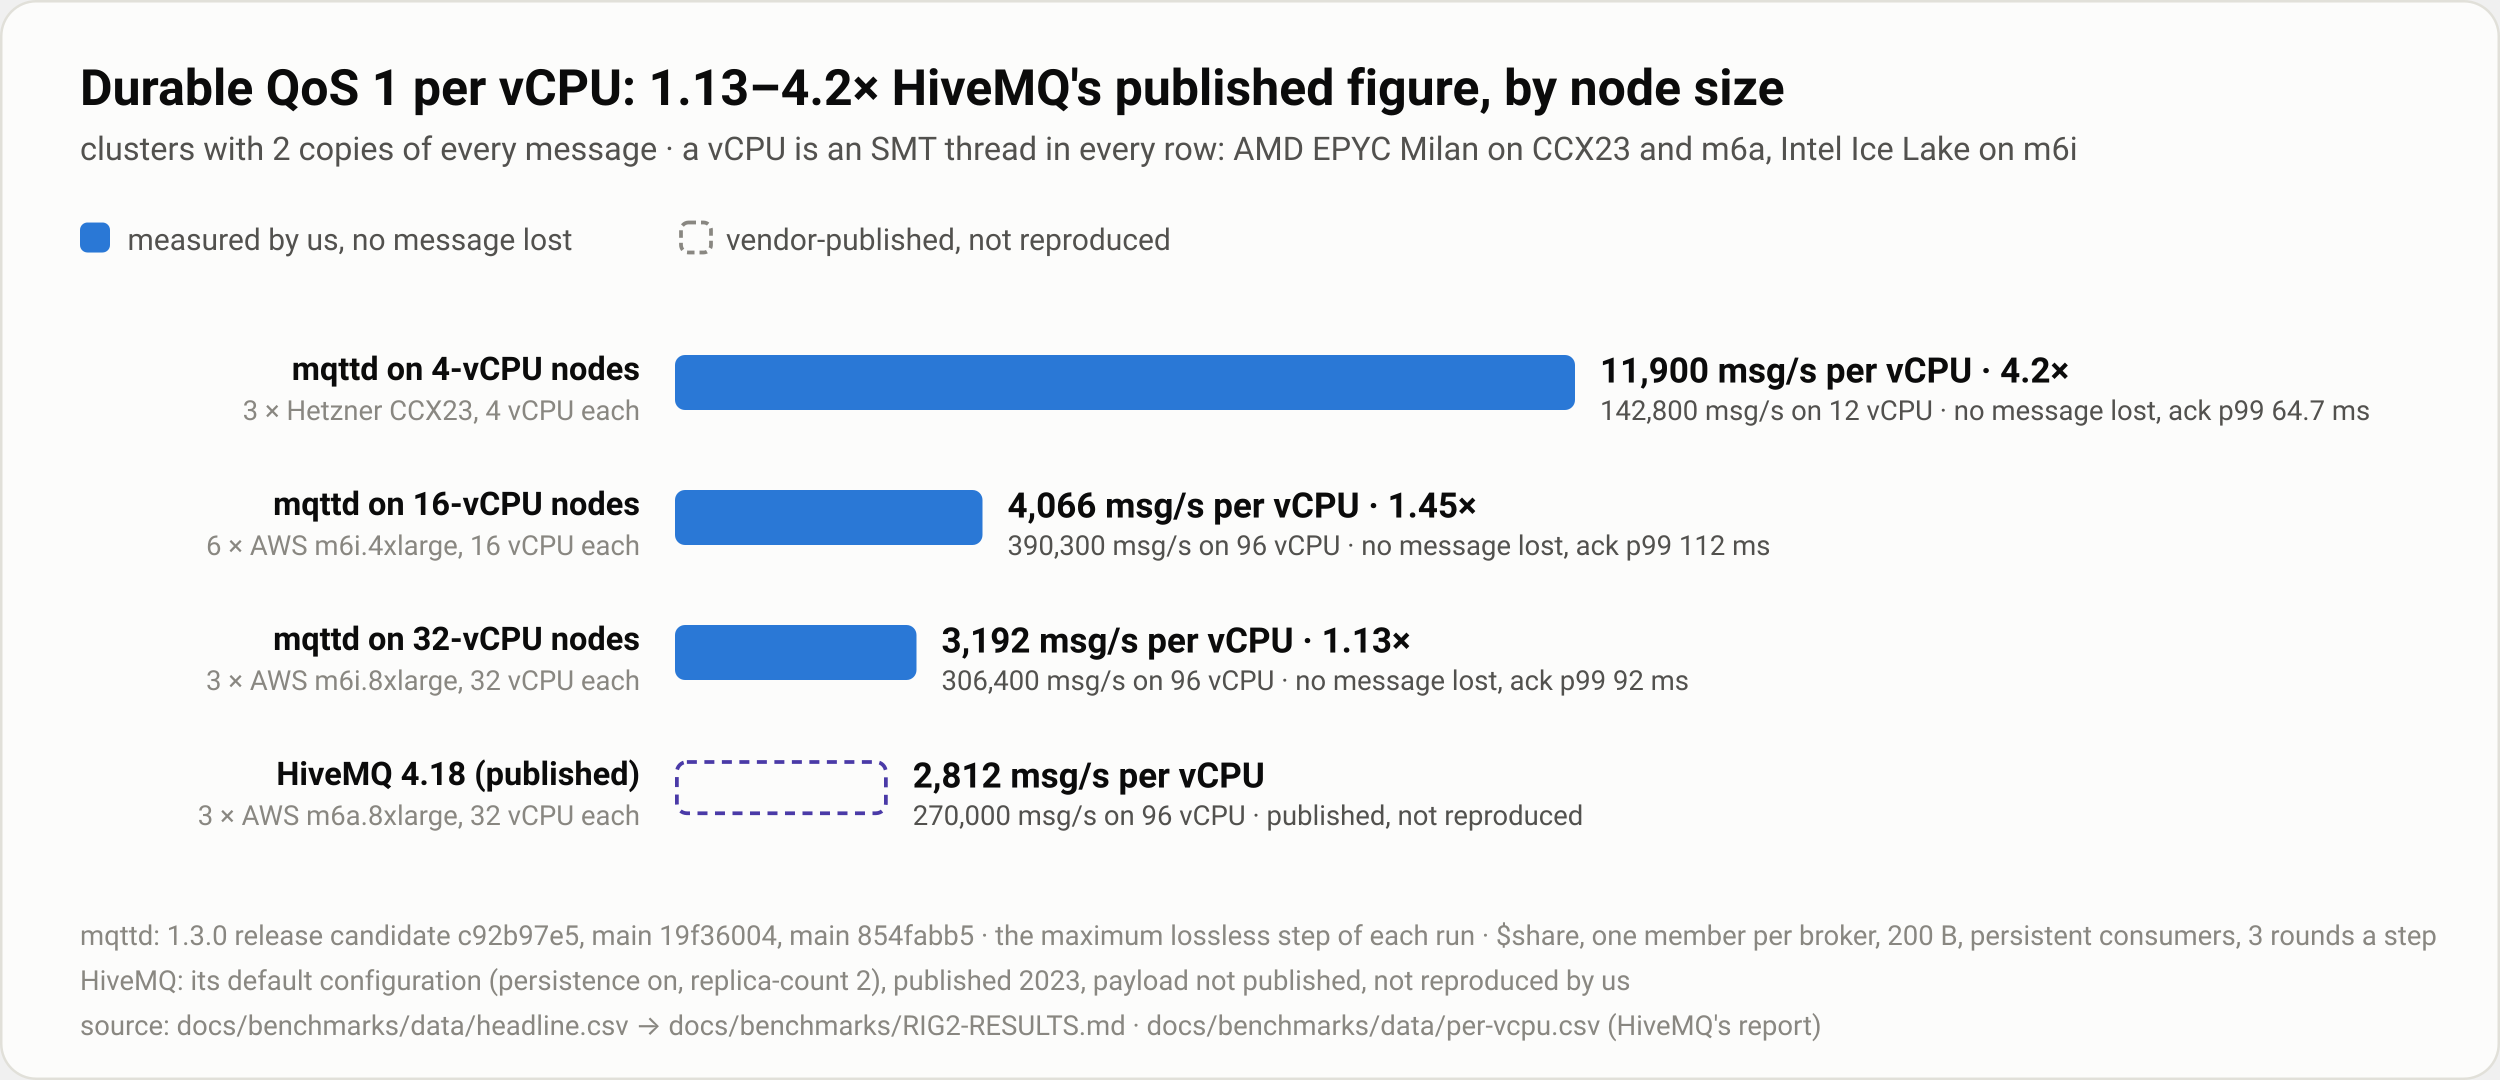
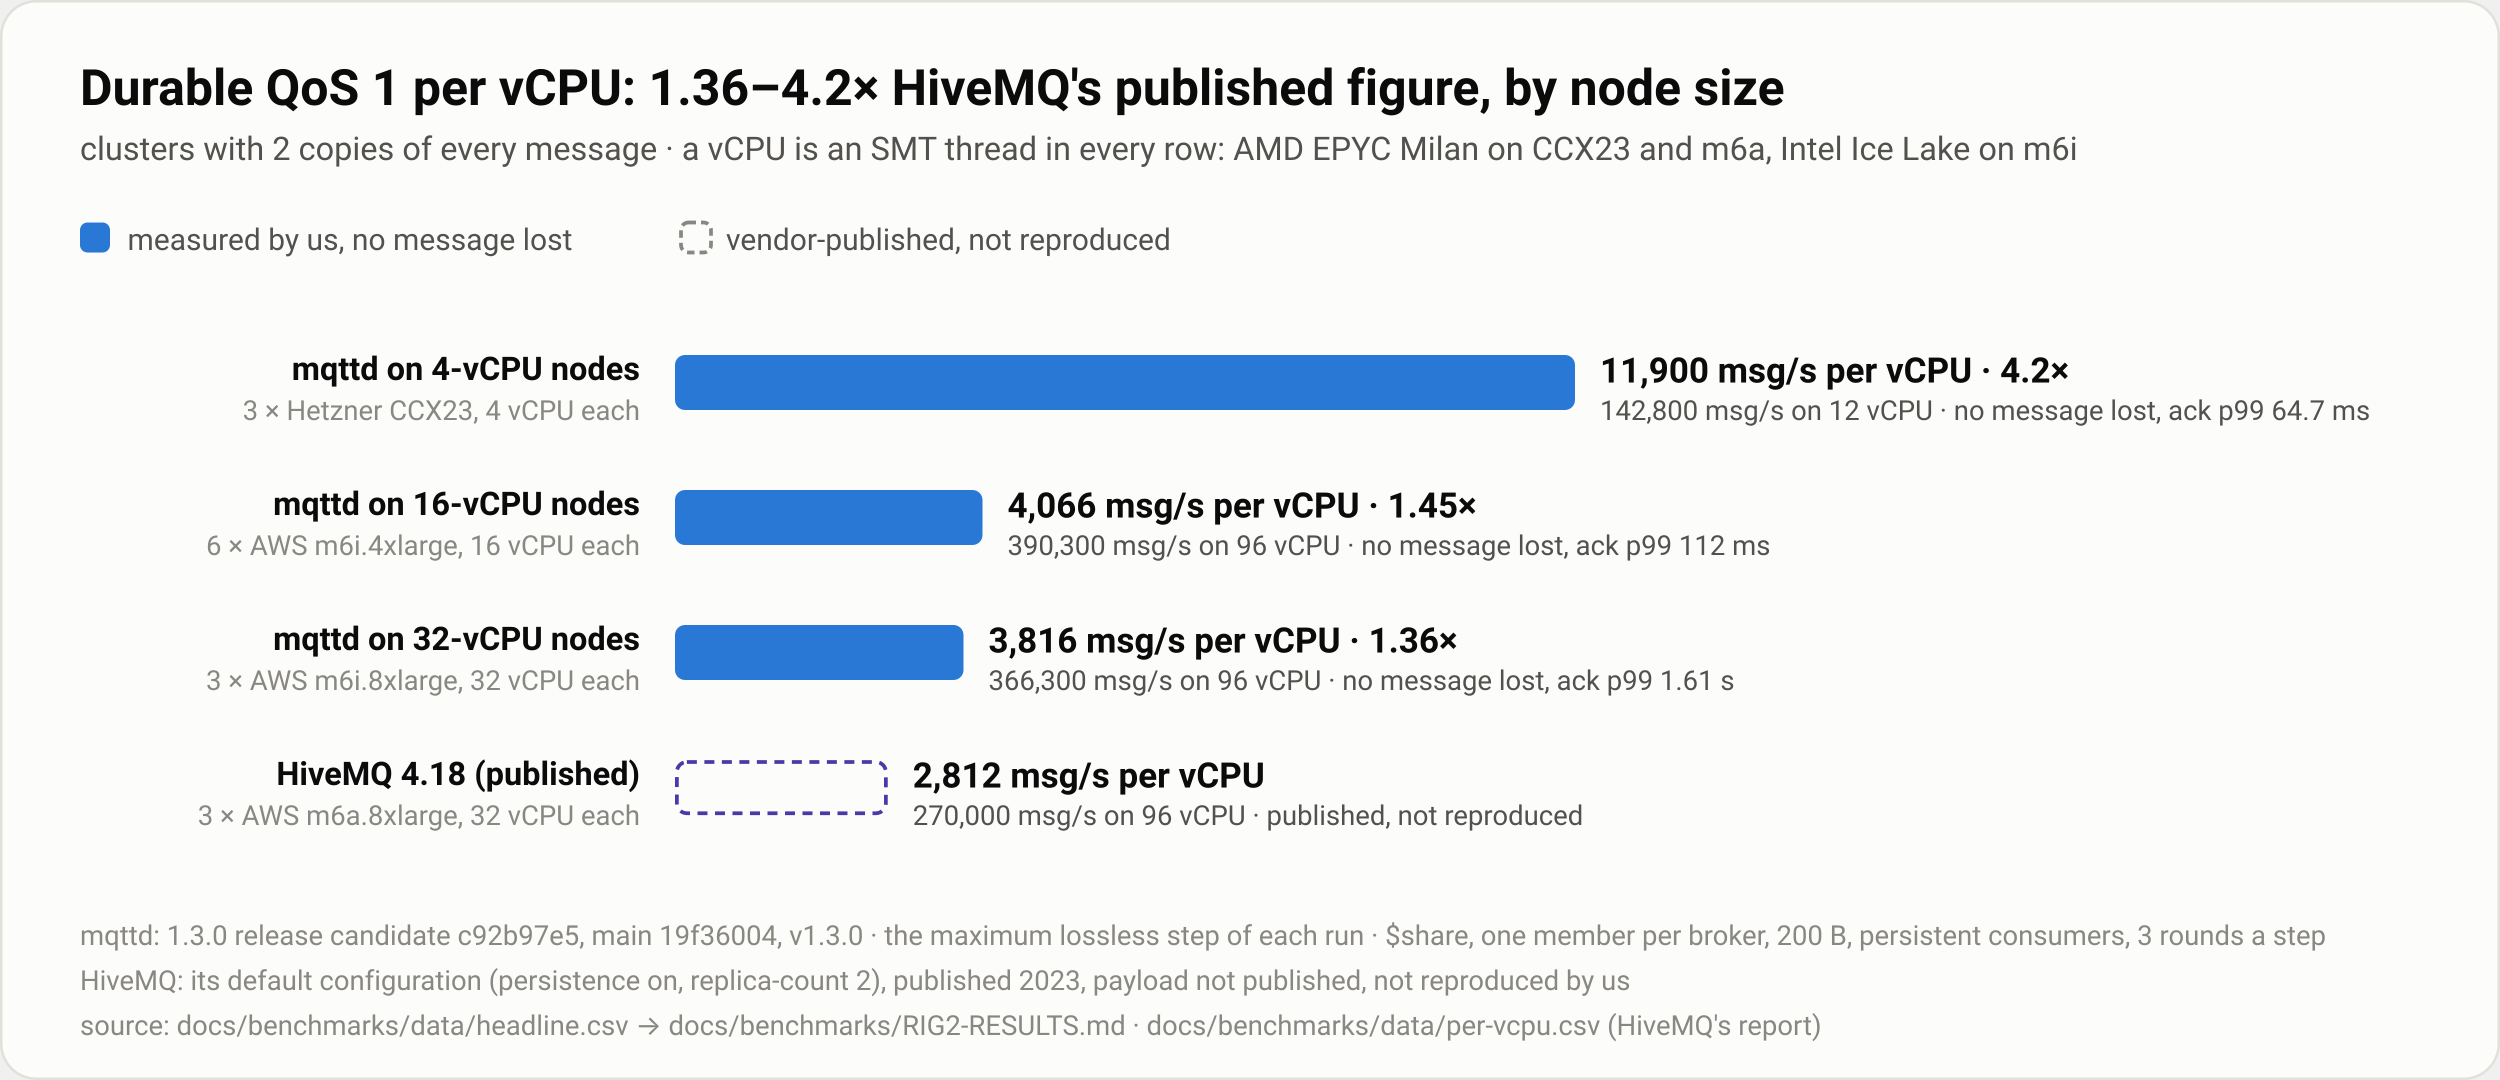
<svg xmlns="http://www.w3.org/2000/svg" viewBox="0 0 1000 432" width="1000" height="432" role="img" aria-labelledby="t d">
  <style>text{font-family:system-ui,-apple-system,"Segoe UI",Roboto,sans-serif;font-kerning:normal}.num{font-variant-numeric:tabular-nums}.f-surface{fill:#fcfcfb}.k-surface{stroke:#fcfcfb}.f-border{fill:#e1e0d9}.k-border{stroke:#e1e0d9}.f-ink{fill:#0b0b0b}.k-ink{stroke:#0b0b0b}.f-ink2{fill:#52514e}.k-ink2{stroke:#52514e}.f-muted{fill:#898781}.k-muted{stroke:#898781}.f-grid{fill:#eceae4}.k-grid{stroke:#eceae4}.f-axis{fill:#c3c2b7}.k-axis{stroke:#c3c2b7}.f-good{fill:#0ca30c}.k-good{stroke:#0ca30c}.f-warn{fill:#fab219}.k-warn{stroke:#fab219}.f-crit{fill:#d03b3b}.k-crit{stroke:#d03b3b}.f-ghost{fill:#898781}.k-ghost{stroke:#898781}.f-s1{fill:#2a78d6}.k-s1{stroke:#2a78d6}.f-s2{fill:#eb6834}.k-s2{stroke:#eb6834}.f-s3{fill:#1baf7a}.k-s3{stroke:#1baf7a}.f-s4{fill:#4a3aa7}.k-s4{stroke:#4a3aa7}@media (prefers-color-scheme:dark){.f-surface{fill:#1a1a19}.k-surface{stroke:#1a1a19}.f-border{fill:#2c2c2a}.k-border{stroke:#2c2c2a}.f-ink{fill:#ffffff}.k-ink{stroke:#ffffff}.f-ink2{fill:#c3c2b7}.k-ink2{stroke:#c3c2b7}.f-muted{fill:#898781}.k-muted{stroke:#898781}.f-grid{fill:#262624}.k-grid{stroke:#262624}.f-axis{fill:#383835}.k-axis{stroke:#383835}.f-good{fill:#0ca30c}.k-good{stroke:#0ca30c}.f-warn{fill:#fab219}.k-warn{stroke:#fab219}.f-crit{fill:#d03b3b}.k-crit{stroke:#d03b3b}.f-ghost{fill:#6f6e69}.k-ghost{stroke:#6f6e69}.f-s1{fill:#3987e5}.k-s1{stroke:#3987e5}.f-s2{fill:#d95926}.k-s2{stroke:#d95926}.f-s3{fill:#199e70}.k-s3{stroke:#199e70}.f-s4{fill:#9085e9}.k-s4{stroke:#9085e9}}</style>
  <rect x="0.5" y="0.5" width="999" height="431" rx="14" class="f-surface k-border" />
-   <text x="32" y="42" font-size="20" font-weight="650" class="f-ink">Durable QoS 1 per vCPU: 1.13–4.2× HiveMQ's published figure, by node size</text>
+   <text x="32" y="42" font-size="20" font-weight="650" class="f-ink">Durable QoS 1 per vCPU: 1.36–4.2× HiveMQ's published figure, by node size</text>
  <text x="32" y="64" font-size="13" class="f-ink2">clusters with 2 copies of every message · a vCPU is an SMT thread in every row: AMD EPYC Milan on CCX23 and m6a, Intel Ice Lake on m6i</text>
  <rect x="32.0" y="89.0" width="12" height="12" rx="3" class="f-s1" />
  <text x="51.0" y="100.0" font-size="12" text-anchor="start" class="f-ink2">measured by us, no message lost</text>
  <rect x="272.4" y="89.0" width="12" height="12" rx="3" fill="none" class="k-ghost" stroke-width="1.5" stroke-dasharray="3 2" />
  <text x="290.4" y="100.0" font-size="12" text-anchor="start" class="f-ink2">vendor-published, not reproduced</text>
  <text x="256.0" y="152.0" font-size="13" font-weight="600" text-anchor="end" class="f-ink">mqttd on 4-vCPU nodes</text>
  <text x="256.0" y="168.0" font-size="11" text-anchor="end" class="f-muted">3 × Hetzner CCX23, 4 vCPU each</text>
  <rect x="270" y="142.0" width="360.0" height="22" rx="4" class="f-s1" />
  <text x="640.0" y="153.0" font-size="14" font-weight="650" text-anchor="start" class="f-ink num">11,900 msg/s per vCPU · 4.2×</text>
  <text x="640.0" y="168.0" font-size="11" text-anchor="start" class="f-ink2 num">142,800 msg/s on 12 vCPU · no message lost, ack p99 64.7 ms</text>
  <text x="256.0" y="206.0" font-size="13" font-weight="600" text-anchor="end" class="f-ink">mqttd on 16-vCPU nodes</text>
  <text x="256.0" y="222.0" font-size="11" text-anchor="end" class="f-muted">6 × AWS m6i.4xlarge, 16 vCPU each</text>
  <rect x="270" y="196.0" width="123.0" height="22" rx="4" class="f-s1" />
  <text x="403.0" y="207.0" font-size="14" font-weight="650" text-anchor="start" class="f-ink num">4,066 msg/s per vCPU · 1.45×</text>
  <text x="403.0" y="222.0" font-size="11" text-anchor="start" class="f-ink2 num">390,300 msg/s on 96 vCPU · no message lost, ack p99 112 ms</text>
  <text x="256.0" y="260.0" font-size="13" font-weight="600" text-anchor="end" class="f-ink">mqttd on 32-vCPU nodes</text>
  <text x="256.0" y="276.0" font-size="11" text-anchor="end" class="f-muted">3 × AWS m6i.8xlarge, 32 vCPU each</text>
-   <rect x="270" y="250.0" width="96.6" height="22" rx="4" class="f-s1" />
-   <text x="376.6" y="261.0" font-size="14" font-weight="650" text-anchor="start" class="f-ink num">3,192 msg/s per vCPU · 1.13×</text>
-   <text x="376.6" y="276.0" font-size="11" text-anchor="start" class="f-ink2 num">306,400 msg/s on 96 vCPU · no message lost, ack p99 92 ms</text>
+   <rect x="270" y="250.0" width="115.4" height="22" rx="4" class="f-s1" />
+   <text x="395.4" y="261.0" font-size="14" font-weight="650" text-anchor="start" class="f-ink num">3,816 msg/s per vCPU · 1.36×</text>
+   <text x="395.4" y="276.0" font-size="11" text-anchor="start" class="f-ink2 num">366,300 msg/s on 96 vCPU · no message lost, ack p99 1.61 s</text>
  <text x="256.0" y="314.0" font-size="13" font-weight="600" text-anchor="end" class="f-ink">HiveMQ 4.18 (published)</text>
  <text x="256.0" y="330.0" font-size="11" text-anchor="end" class="f-muted">3 × AWS m6a.8xlarge, 32 vCPU each</text>
  <rect x="270.75" y="304.8" width="83.6" height="20.5" rx="4" fill="none" class="k-s4" stroke-width="1.5" stroke-dasharray="4 3" />
  <text x="365.1" y="315.0" font-size="14" font-weight="650" text-anchor="start" class="f-ink num">2,812 msg/s per vCPU</text>
  <text x="365.1" y="330.0" font-size="11" text-anchor="start" class="f-ink2 num">270,000 msg/s on 96 vCPU · published, not reproduced</text>
-   <text x="32.0" y="378.0" font-size="11" text-anchor="start" class="f-muted">mqttd: 1.3.0 release candidate c92b97e5, main 19f36004, main 854fabb5 · the maximum lossless step of each run · $share, one member per broker, 200 B, persistent consumers, 3 rounds a step</text>
+   <text x="32.0" y="378.0" font-size="11" text-anchor="start" class="f-muted">mqttd: 1.3.0 release candidate c92b97e5, main 19f36004, v1.3.0 · the maximum lossless step of each run · $share, one member per broker, 200 B, persistent consumers, 3 rounds a step</text>
  <text x="32.0" y="396.0" font-size="11" text-anchor="start" class="f-muted">HiveMQ: its default configuration (persistence on, replica-count 2), published 2023, payload not published, not reproduced by us</text>
  <text x="32.0" y="414.0" font-size="11" text-anchor="start" class="f-muted">source: docs/benchmarks/data/headline.csv → docs/benchmarks/RIG2-RESULTS.md · docs/benchmarks/data/per-vcpu.csv (HiveMQ's report)</text>
</svg>
